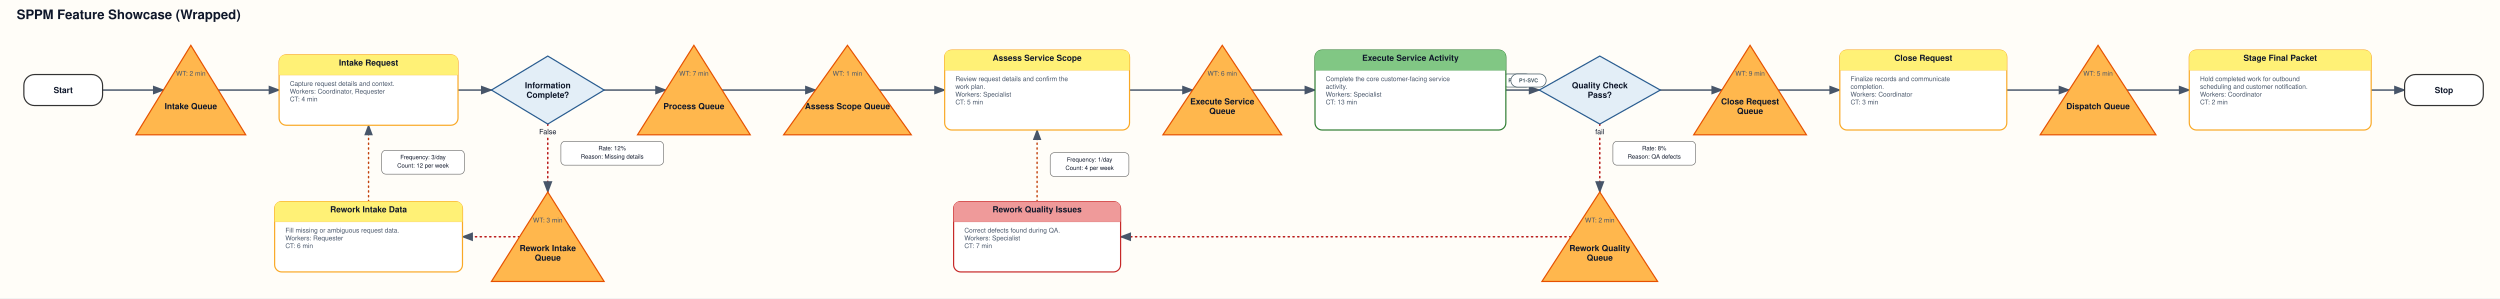
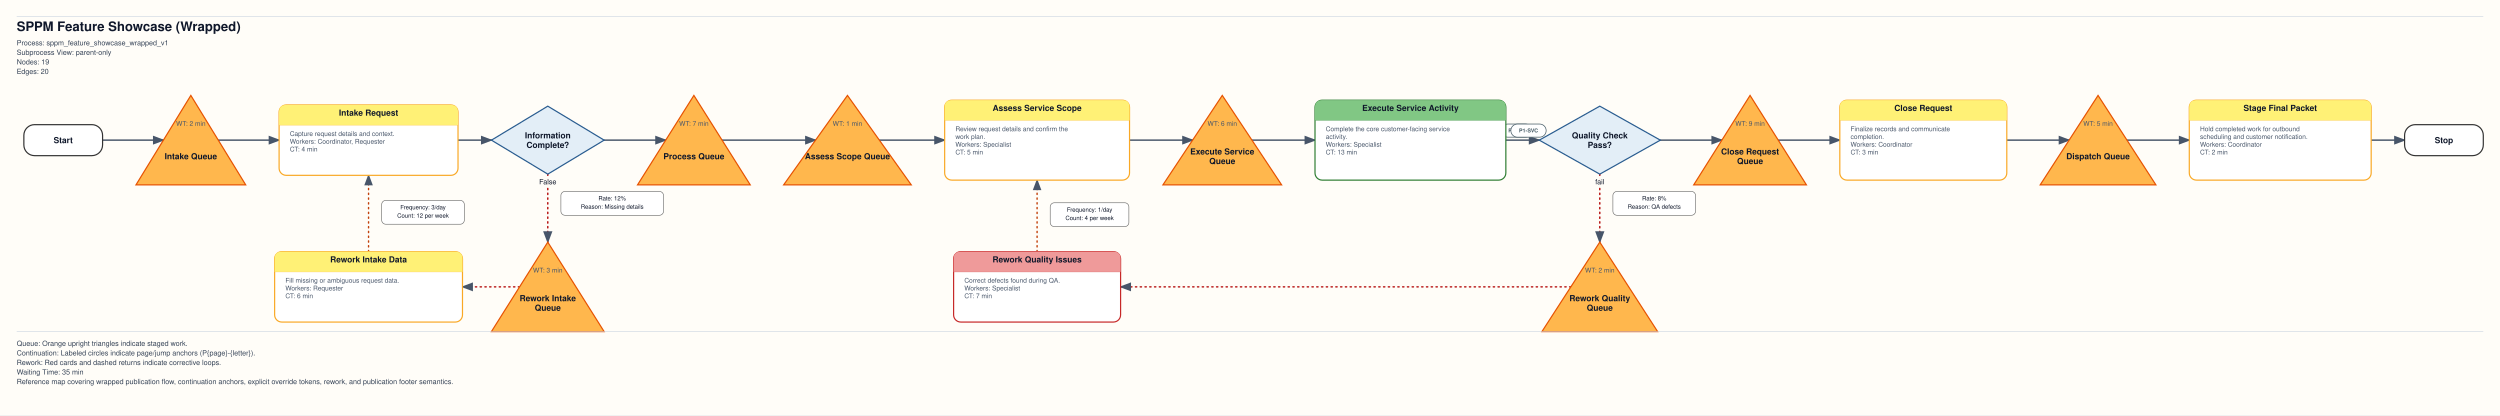
- <svg xmlns="http://www.w3.org/2000/svg" width="4192" height="500" viewBox="0 0 4192 500" data-flo-artifact-kind="svg" data-flo-backend="svg" data-flo-diagram="sppm" data-flo-layout-engine="elk">
+ <svg xmlns="http://www.w3.org/2000/svg" width="4192" height="696" viewBox="0 0 4192 696" data-flo-artifact-kind="svg" data-flo-backend="svg" data-flo-diagram="sppm" data-flo-layout-engine="elk" data-sppm-publication-page-id="main-p1">
  <defs>
    <marker id="flo-sppm-arrow" markerWidth="8" markerHeight="6" refX="7" refY="3" orient="auto" markerUnits="strokeWidth">
      <path d="M0,0 L8,3 L0,6 z" fill="#475569" />
    </marker>
  </defs>
  <rect width="100%" height="100%" fill="#fffdf8" />
-   <text x="28.0" y="32.0" font-family="Helvetica" font-size="22" font-weight="700" fill="#0f172a">SPPM Feature Showcase (Wrapped)</text>
-   <g transform="translate(28.0,64.0)">
+   <g data-sppm-publication-band="header">
+     <line x1="28.0" y1="28.0" x2="4164.0" y2="28.0" stroke="#cbd5e1" stroke-width="1" />
+     <text x="28.0" y="52.0" font-family="Helvetica" font-size="22" font-weight="700" fill="#0f172a">SPPM Feature Showcase (Wrapped)</text>
+     <text x="28.0" y="76.0" font-family="Helvetica" font-size="12" fill="#334155">Process: sppm_feature_showcase_wrapped_v1</text>
+     <text x="28.0" y="92.0" font-family="Helvetica" font-size="12" fill="#334155">Subprocess View: parent-only</text>
+     <text x="28.0" y="108.0" font-family="Helvetica" font-size="12" fill="#334155">Nodes: 19</text>
+     <text x="28.0" y="124.0" font-family="Helvetica" font-size="12" fill="#334155">Edges: 20</text>
+   </g>
+   <g transform="translate(28.0,148.0)">
    <g data-edge-source="assess_scope" data-edge-target="execute_service_wait_queue" data-edge-kind="direct">
      <polyline points="1866.0,87.0 1971.8,87.0" fill="none" stroke="#475569" stroke-width="2.5" stroke-linecap="round" stroke-linejoin="round" marker-end="url(#flo-sppm-arrow)" />
    </g>
    <g data-edge-source="assess_scope_wait_queue" data-edge-target="assess_scope" data-edge-kind="direct">
      <polyline points="1446.5,87.0 1556.0,87.0" fill="none" stroke="#475569" stroke-width="2.5" stroke-linecap="round" stroke-linejoin="round" marker-end="url(#flo-sppm-arrow)" />
    </g>
    <g data-edge-source="complete" data-edge-target="dispatch_queue_wait" data-edge-kind="direct">
      <polyline points="3337.0,87.0 3441.5,87.0" fill="none" stroke="#475569" stroke-width="2.5" stroke-linecap="round" stroke-linejoin="round" marker-end="url(#flo-sppm-arrow)" />
    </g>
    <g data-edge-source="complete_wait_queue" data-edge-target="complete" data-edge-kind="direct">
      <polyline points="2953.8,87.0 3057.0,87.0" fill="none" stroke="#475569" stroke-width="2.5" stroke-linecap="round" stroke-linejoin="round" marker-end="url(#flo-sppm-arrow)" />
    </g>
    <g data-edge-source="dispatch_queue" data-edge-target="stop" data-edge-kind="direct">
      <polyline points="3948.0,87.0 4004.0,87.0" fill="none" stroke="#475569" stroke-width="2.5" stroke-linecap="round" stroke-linejoin="round" marker-end="url(#flo-sppm-arrow)" />
    </g>
    <g data-edge-source="dispatch_queue_wait" data-edge-target="dispatch_queue" data-edge-kind="direct">
      <polyline points="3538.5,87.0 3643.0,87.0" fill="none" stroke="#475569" stroke-width="2.5" stroke-linecap="round" stroke-linejoin="round" marker-end="url(#flo-sppm-arrow)" />
    </g>
    <g data-edge-source="execute_service" data-edge-target="qa" data-edge-kind="direct">
      <polyline points="2497.0,87.0 2553.0,87.0" fill="none" stroke="#475569" stroke-width="2.5" stroke-linecap="round" stroke-linejoin="round" marker-end="url(#flo-sppm-arrow)" />
      <g data-edge-token="P2-QA" data-edge-token-position="source">
        <rect x="2489.0" y="60.0" width="52.0" height="22.0" rx="11" fill="#ffffff" stroke="#455A64" stroke-width="1.2" />
        <text x="2515.0" y="74.0" text-anchor="middle" font-family="Helvetica" font-size="9" font-weight="600" fill="#455A64">P2-QA</text>
      </g>
      <g data-edge-token="P1-SVC" data-edge-token-position="target">
        <rect x="2505.4" y="60.0" width="59.2" height="22.0" rx="11" fill="#ffffff" stroke="#455A64" stroke-width="1.2" />
        <text x="2535.0" y="74.0" text-anchor="middle" font-family="Helvetica" font-size="9" font-weight="600" fill="#455A64">P1-SVC</text>
      </g>
    </g>
    <g data-edge-source="execute_service_wait_queue" data-edge-target="execute_service" data-edge-kind="direct">
      <polyline points="2071.2,87.0 2177.0,87.0" fill="none" stroke="#475569" stroke-width="2.5" stroke-linecap="round" stroke-linejoin="round" marker-end="url(#flo-sppm-arrow)" />
    </g>
    <g data-edge-source="intake" data-edge-target="triage" data-edge-kind="direct">
      <polyline points="740.0,87.0 796.0,87.0" fill="none" stroke="#475569" stroke-width="2.5" stroke-linecap="round" stroke-linejoin="round" marker-end="url(#flo-sppm-arrow)" />
    </g>
    <g data-edge-source="intake_wait_queue" data-edge-target="intake" data-edge-kind="direct">
      <polyline points="338.0,87.0 440.0,87.0" fill="none" stroke="#475569" stroke-width="2.5" stroke-linecap="round" stroke-linejoin="round" marker-end="url(#flo-sppm-arrow)" />
    </g>
    <g data-edge-source="process_queue" data-edge-target="assess_scope_wait_queue" data-edge-kind="direct">
      <polyline points="1182.8,87.0 1339.5,87.0" fill="none" stroke="#475569" stroke-width="2.5" stroke-linecap="round" stroke-linejoin="round" marker-end="url(#flo-sppm-arrow)" />
    </g>
    <g data-edge-source="qa" data-edge-target="complete_wait_queue" data-edge-kind="direct">
      <polyline points="2756.0,87.0 2859.2,87.0" fill="none" stroke="#475569" stroke-width="2.5" stroke-linecap="round" stroke-linejoin="round" marker-end="url(#flo-sppm-arrow)" />
      <rect x="2645.0" y="72.0" width="28.0" height="18.0" rx="7" fill="#fffdf8" fill-opacity="0.95" />
      <text x="2659.0" y="85.0" text-anchor="middle" font-family="Helvetica" font-size="12" fill="#0f172a">pass</text>
    </g>
    <g data-edge-source="qa" data-edge-target="rework_quality_wait_queue" data-edge-kind="rework" data-edge-rework-variant="branch">
      <polyline points="2654.5,144.0 2654.5,258.0" fill="none" stroke="#b91c1c" stroke-width="2.6" stroke-linecap="round" stroke-linejoin="round" marker-end="url(#flo-sppm-arrow)" stroke-dasharray="2 6" />
      <rect x="2640.5" y="148.0" width="28.0" height="18.0" rx="7" fill="#fffdf8" fill-opacity="0.95" />
      <text x="2654.5" y="161.0" text-anchor="middle" font-family="Helvetica" font-size="12" fill="#0f172a">fail</text>
      <rect x="2676.5" y="173.0" width="138.6" height="40.0" rx="7" fill="#ffffff" stroke="#666666" stroke-width="1" fill-opacity="0.96" />
      <text x="2745.8" y="188.0" text-anchor="middle" font-family="Helvetica" font-size="10" font-weight="400" fill="#0f172a">Rate: 8%</text>
      <text x="2745.8" y="202.0" text-anchor="middle" font-family="Helvetica" font-size="10" font-weight="400" fill="#0f172a">Reason: QA defects</text>
    </g>
    <g data-edge-source="rework_intake" data-edge-target="intake" data-edge-kind="rework" data-edge-rework-variant="return">
      <polyline points="590.0,274.0 590.0,146.0" fill="none" stroke="#c2410c" stroke-width="2.4" stroke-linecap="round" stroke-linejoin="round" marker-end="url(#flo-sppm-arrow)" stroke-dasharray="2 6" />
      <rect x="612.0" y="188.0" width="138.6" height="40.0" rx="7" fill="#ffffff" stroke="#666666" stroke-width="1" fill-opacity="0.96" />
      <text x="681.3" y="203.0" text-anchor="middle" font-family="Helvetica" font-size="10" font-weight="400" fill="#0f172a">Frequency: 3/day</text>
      <text x="681.3" y="217.0" text-anchor="middle" font-family="Helvetica" font-size="10" font-weight="400" fill="#0f172a">Count: 12 per week</text>
    </g>
    <g data-edge-source="rework_intake_wait_queue" data-edge-target="rework_intake" data-edge-kind="rework">
      <polyline points="843.2,333.0 747.5,333.0" fill="none" stroke="#b91c1c" stroke-width="2.5" stroke-linecap="round" stroke-linejoin="round" marker-end="url(#flo-sppm-arrow)" stroke-dasharray="2 6" />
    </g>
    <g data-edge-source="rework_quality" data-edge-target="assess_scope" data-edge-kind="rework" data-edge-rework-variant="return">
      <polyline points="1711.0,274.0 1711.0,154.0" fill="none" stroke="#c2410c" stroke-width="2.4" stroke-linecap="round" stroke-linejoin="round" marker-end="url(#flo-sppm-arrow)" stroke-dasharray="2 6" />
      <rect x="1733.0" y="192.0" width="131.9" height="40.0" rx="7" fill="#ffffff" stroke="#666666" stroke-width="1" fill-opacity="0.96" />
      <text x="1799.0" y="207.0" text-anchor="middle" font-family="Helvetica" font-size="10" font-weight="400" fill="#0f172a">Frequency: 1/day</text>
      <text x="1799.0" y="221.0" text-anchor="middle" font-family="Helvetica" font-size="10" font-weight="400" fill="#0f172a">Count: 4 per week</text>
    </g>
    <g data-edge-source="rework_quality_wait_queue" data-edge-target="rework_quality" data-edge-kind="rework">
      <polyline points="2606.0,333.0 1851.0,333.0" fill="none" stroke="#b91c1c" stroke-width="2.5" stroke-linecap="round" stroke-linejoin="round" marker-end="url(#flo-sppm-arrow)" stroke-dasharray="2 6" />
    </g>
    <g data-edge-source="start" data-edge-target="intake_wait_queue" data-edge-kind="direct">
      <polyline points="144.0,87.0 246.0,87.0" fill="none" stroke="#475569" stroke-width="2.5" stroke-linecap="round" stroke-linejoin="round" marker-end="url(#flo-sppm-arrow)" />
    </g>
    <g data-edge-source="triage" data-edge-target="process_queue" data-edge-kind="direct">
      <polyline points="985.0,87.0 1088.2,87.0" fill="none" stroke="#475569" stroke-width="2.5" stroke-linecap="round" stroke-linejoin="round" marker-end="url(#flo-sppm-arrow)" />
      <rect x="876.5" y="72.0" width="28.0" height="18.0" rx="7" fill="#fffdf8" fill-opacity="0.95" />
      <text x="890.5" y="85.0" text-anchor="middle" font-family="Helvetica" font-size="12" fill="#0f172a">True</text>
    </g>
    <g data-edge-source="triage" data-edge-target="rework_intake_wait_queue" data-edge-kind="rework" data-edge-rework-variant="branch">
      <polyline points="890.5,144.0 890.5,258.0" fill="none" stroke="#b91c1c" stroke-width="2.6" stroke-linecap="round" stroke-linejoin="round" marker-end="url(#flo-sppm-arrow)" stroke-dasharray="2 6" />
      <rect x="873.0" y="148.0" width="35.0" height="18.0" rx="7" fill="#fffdf8" fill-opacity="0.95" />
      <text x="890.5" y="161.0" text-anchor="middle" font-family="Helvetica" font-size="12" fill="#0f172a">False</text>
      <rect x="912.5" y="173.0" width="172.1" height="40.0" rx="7" fill="#ffffff" stroke="#666666" stroke-width="1" fill-opacity="0.96" />
      <text x="998.5" y="188.0" text-anchor="middle" font-family="Helvetica" font-size="10" font-weight="400" fill="#0f172a">Rate: 12%</text>
      <text x="998.5" y="202.0" text-anchor="middle" font-family="Helvetica" font-size="10" font-weight="400" fill="#0f172a">Reason: Missing details</text>
    </g>
    <g data-node-id="start" data-node-kind="start">
      <rect x="12.0" y="61.0" width="132.0" height="52.0" rx="18" fill="#FFFFFF" stroke="#333333" stroke-width="2" />
      <text x="78.0" y="92.0" text-anchor="middle" font-family="Helvetica" font-size="14" font-weight="600" fill="#0f172a">Start</text>
    </g>
    <g data-node-id="intake_wait_queue" data-node-kind="queue">
      <polygon data-node-queue-body="true" points="200.0,162.0 384.0,162.0 292.0,12.0" fill="#FFB74D" stroke="#E65100" stroke-width="2" />
      <text x="292.0" y="119.0" text-anchor="middle" font-family="Helvetica" font-size="14" font-weight="600" fill="#0f172a">Intake Queue</text>
      <text x="292.0" y="63.0" text-anchor="middle" font-family="Helvetica" font-size="11" font-weight="400" fill="#475569">WT: 2 min</text>
    </g>
    <g data-node-id="intake" data-node-kind="task">
      <rect x="440.0" y="28.0" width="300.0" height="118.0" rx="12" fill="white" stroke="#F9A825" stroke-width="2" />
      <path data-node-header="top-rounded" d="M 452.0 28.0 L 728.0 28.0 Q 740.0 28.0 740.0 40.0 L 740.0 62.0 L 440.0 62.0 L 440.0 40.0 Q 440.0 28.0 452.0 28.0 Z" fill="#FFF176" stroke="none" />
      <line x1="440.0" y1="62.0" x2="740.0" y2="62.0" stroke="#F9A825" stroke-width="1" opacity="0.35" />
      <text x="590.0" y="46.0" text-anchor="middle" font-family="Helvetica" font-size="14" font-weight="600" fill="#0f172a">Intake Request</text>
      <text x="458.0" y="80.0" text-anchor="start" font-family="Helvetica" font-size="11" font-weight="400" fill="#475569">Capture request details and context.</text>
      <text x="458.0" y="93.0" text-anchor="start" font-family="Helvetica" font-size="11" font-weight="400" fill="#475569">Workers: Coordinator, Requester</text>
      <text x="458.0" y="106.0" text-anchor="start" font-family="Helvetica" font-size="11" font-weight="400" fill="#475569">CT: 4 min</text>
    </g>
    <g data-node-id="triage" data-node-kind="decision">
      <polygon points="890.5,30.0 985.0,87.0 890.5,144.0 796.0,87.0" fill="#E3EEF7" stroke="#285B8F" stroke-width="2" />
      <text x="890.5" y="84.0" text-anchor="middle" font-family="Helvetica" font-size="14" font-weight="600" fill="#0f172a">Information</text>
      <text x="890.5" y="100.0" text-anchor="middle" font-family="Helvetica" font-size="14" font-weight="600" fill="#0f172a">Complete?</text>
    </g>
    <g data-node-id="rework_intake_wait_queue" data-node-kind="queue">
      <polygon data-node-queue-body="true" points="796.0,408.0 985.0,408.0 890.5,258.0" fill="#FFB74D" stroke="#E65100" stroke-width="2" />
      <text x="890.5" y="357.0" text-anchor="middle" font-family="Helvetica" font-size="14" font-weight="600" fill="#0f172a">Rework Intake</text>
      <text x="890.5" y="373.0" text-anchor="middle" font-family="Helvetica" font-size="14" font-weight="600" fill="#0f172a">Queue</text>
      <text x="890.5" y="309.0" text-anchor="middle" font-family="Helvetica" font-size="11" font-weight="400" fill="#475569">WT: 3 min</text>
    </g>
    <g data-node-id="rework_intake" data-node-kind="task">
      <rect x="432.5" y="274.0" width="315.0" height="118.0" rx="12" fill="white" stroke="#F9A825" stroke-width="2" />
      <path data-node-header="top-rounded" d="M 444.5 274.0 L 735.5 274.0 Q 747.5 274.0 747.5 286.0 L 747.5 308.0 L 432.5 308.0 L 432.5 286.0 Q 432.5 274.0 444.5 274.0 Z" fill="#FFF176" stroke="none" />
      <line x1="432.5" y1="308.0" x2="747.5" y2="308.0" stroke="#F9A825" stroke-width="1" opacity="0.35" />
      <text x="590.0" y="292.0" text-anchor="middle" font-family="Helvetica" font-size="14" font-weight="600" fill="#0f172a">Rework Intake Data</text>
      <text x="450.5" y="326.0" text-anchor="start" font-family="Helvetica" font-size="11" font-weight="400" fill="#475569">Fill missing or ambiguous request data.</text>
      <text x="450.5" y="339.0" text-anchor="start" font-family="Helvetica" font-size="11" font-weight="400" fill="#475569">Workers: Requester</text>
      <text x="450.5" y="352.0" text-anchor="start" font-family="Helvetica" font-size="11" font-weight="400" fill="#475569">CT: 6 min</text>
    </g>
    <g data-node-id="process_queue" data-node-kind="queue">
      <polygon data-node-queue-body="true" points="1041.0,162.0 1230.0,162.0 1135.5,12.0" fill="#FFB74D" stroke="#E65100" stroke-width="2" />
      <text x="1135.5" y="119.0" text-anchor="middle" font-family="Helvetica" font-size="14" font-weight="600" fill="#0f172a">Process Queue</text>
      <text x="1135.5" y="63.0" text-anchor="middle" font-family="Helvetica" font-size="11" font-weight="400" fill="#475569">WT: 7 min</text>
    </g>
    <g data-node-id="assess_scope_wait_queue" data-node-kind="queue">
      <polygon data-node-queue-body="true" points="1286.0,162.0 1500.0,162.0 1393.0,12.0" fill="#FFB74D" stroke="#E65100" stroke-width="2" />
      <text x="1393.0" y="119.0" text-anchor="middle" font-family="Helvetica" font-size="14" font-weight="600" fill="#0f172a">Assess Scope Queue</text>
      <text x="1393.0" y="63.0" text-anchor="middle" font-family="Helvetica" font-size="11" font-weight="400" fill="#475569">WT: 1 min</text>
    </g>
    <g data-node-id="assess_scope" data-node-kind="task">
      <rect x="1556.0" y="20.0" width="310.0" height="134.0" rx="12" fill="white" stroke="#F9A825" stroke-width="2" />
      <path data-node-header="top-rounded" d="M 1568.0 20.0 L 1854.0 20.0 Q 1866.0 20.0 1866.0 32.0 L 1866.0 54.0 L 1556.0 54.0 L 1556.0 32.0 Q 1556.0 20.0 1568.0 20.0 Z" fill="#FFF176" stroke="none" />
      <line x1="1556.0" y1="54.0" x2="1866.0" y2="54.0" stroke="#F9A825" stroke-width="1" opacity="0.35" />
      <text x="1711.0" y="38.0" text-anchor="middle" font-family="Helvetica" font-size="14" font-weight="600" fill="#0f172a">Assess Service Scope</text>
      <text x="1574.0" y="72.0" text-anchor="start" font-family="Helvetica" font-size="11" font-weight="400" fill="#475569">Review request details and confirm the</text>
      <text x="1574.0" y="85.0" text-anchor="start" font-family="Helvetica" font-size="11" font-weight="400" fill="#475569">work plan.</text>
      <text x="1574.0" y="98.0" text-anchor="start" font-family="Helvetica" font-size="11" font-weight="400" fill="#475569">Workers: Specialist</text>
      <text x="1574.0" y="111.0" text-anchor="start" font-family="Helvetica" font-size="11" font-weight="400" fill="#475569">CT: 5 min</text>
    </g>
    <g data-node-id="execute_service_wait_queue" data-node-kind="queue">
      <polygon data-node-queue-body="true" points="1922.0,162.0 2121.0,162.0 2021.5,12.0" fill="#FFB74D" stroke="#E65100" stroke-width="2" />
      <text x="2021.5" y="111.0" text-anchor="middle" font-family="Helvetica" font-size="14" font-weight="600" fill="#0f172a">Execute Service</text>
      <text x="2021.5" y="127.0" text-anchor="middle" font-family="Helvetica" font-size="14" font-weight="600" fill="#0f172a">Queue</text>
      <text x="2021.5" y="63.0" text-anchor="middle" font-family="Helvetica" font-size="11" font-weight="400" fill="#475569">WT: 6 min</text>
    </g>
    <g data-node-id="execute_service" data-node-kind="task">
      <rect x="2177.0" y="20.0" width="320.0" height="134.0" rx="12" fill="white" stroke="#2E7D32" stroke-width="2" />
      <path data-node-header="top-rounded" d="M 2189.0 20.0 L 2485.0 20.0 Q 2497.0 20.0 2497.0 32.0 L 2497.0 54.0 L 2177.0 54.0 L 2177.0 32.0 Q 2177.0 20.0 2189.0 20.0 Z" fill="#81C784" stroke="none" />
      <line x1="2177.0" y1="54.0" x2="2497.0" y2="54.0" stroke="#2E7D32" stroke-width="1" opacity="0.35" />
      <text x="2337.0" y="38.0" text-anchor="middle" font-family="Helvetica" font-size="14" font-weight="600" fill="#0f172a">Execute Service Activity</text>
      <text x="2195.0" y="72.0" text-anchor="start" font-family="Helvetica" font-size="11" font-weight="400" fill="#475569">Complete the core customer-facing service</text>
      <text x="2195.0" y="85.0" text-anchor="start" font-family="Helvetica" font-size="11" font-weight="400" fill="#475569">activity.</text>
      <text x="2195.0" y="98.0" text-anchor="start" font-family="Helvetica" font-size="11" font-weight="400" fill="#475569">Workers: Specialist</text>
      <text x="2195.0" y="111.0" text-anchor="start" font-family="Helvetica" font-size="11" font-weight="400" fill="#475569">CT: 13 min</text>
    </g>
    <g data-node-id="qa" data-node-kind="decision">
      <polygon points="2654.5,30.0 2756.0,87.0 2654.5,144.0 2553.0,87.0" fill="#E3EEF7" stroke="#285B8F" stroke-width="2" />
      <text x="2654.5" y="84.0" text-anchor="middle" font-family="Helvetica" font-size="14" font-weight="600" fill="#0f172a">Quality Check</text>
      <text x="2654.5" y="100.0" text-anchor="middle" font-family="Helvetica" font-size="14" font-weight="600" fill="#0f172a">Pass?</text>
    </g>
    <g data-node-id="rework_quality_wait_queue" data-node-kind="queue">
      <polygon data-node-queue-body="true" points="2557.5,408.0 2751.5,408.0 2654.5,258.0" fill="#FFB74D" stroke="#E65100" stroke-width="2" />
      <text x="2654.5" y="357.0" text-anchor="middle" font-family="Helvetica" font-size="14" font-weight="600" fill="#0f172a">Rework Quality</text>
      <text x="2654.5" y="373.0" text-anchor="middle" font-family="Helvetica" font-size="14" font-weight="600" fill="#0f172a">Queue</text>
      <text x="2654.5" y="309.0" text-anchor="middle" font-family="Helvetica" font-size="11" font-weight="400" fill="#475569">WT: 2 min</text>
    </g>
    <g data-node-id="rework_quality" data-node-kind="task">
      <rect x="1571.0" y="274.0" width="280.0" height="118.0" rx="12" fill="white" stroke="#C62828" stroke-width="2" />
      <path data-node-header="top-rounded" d="M 1583.0 274.0 L 1839.0 274.0 Q 1851.0 274.0 1851.0 286.0 L 1851.0 308.0 L 1571.0 308.0 L 1571.0 286.0 Q 1571.0 274.0 1583.0 274.0 Z" fill="#EF9A9A" stroke="none" />
      <line x1="1571.0" y1="308.0" x2="1851.0" y2="308.0" stroke="#C62828" stroke-width="1" opacity="0.35" />
      <text x="1711.0" y="292.0" text-anchor="middle" font-family="Helvetica" font-size="14" font-weight="600" fill="#0f172a">Rework Quality Issues</text>
      <text x="1589.0" y="326.0" text-anchor="start" font-family="Helvetica" font-size="11" font-weight="400" fill="#475569">Correct defects found during QA.</text>
      <text x="1589.0" y="339.0" text-anchor="start" font-family="Helvetica" font-size="11" font-weight="400" fill="#475569">Workers: Specialist</text>
      <text x="1589.0" y="352.0" text-anchor="start" font-family="Helvetica" font-size="11" font-weight="400" fill="#475569">CT: 7 min</text>
    </g>
    <g data-node-id="complete_wait_queue" data-node-kind="queue">
      <polygon data-node-queue-body="true" points="2812.0,162.0 3001.0,162.0 2906.5,12.0" fill="#FFB74D" stroke="#E65100" stroke-width="2" />
      <text x="2906.5" y="111.0" text-anchor="middle" font-family="Helvetica" font-size="14" font-weight="600" fill="#0f172a">Close Request</text>
      <text x="2906.5" y="127.0" text-anchor="middle" font-family="Helvetica" font-size="14" font-weight="600" fill="#0f172a">Queue</text>
      <text x="2906.5" y="63.0" text-anchor="middle" font-family="Helvetica" font-size="11" font-weight="400" fill="#475569">WT: 9 min</text>
    </g>
    <g data-node-id="complete" data-node-kind="task">
      <rect x="3057.0" y="20.0" width="280.0" height="134.0" rx="12" fill="white" stroke="#F9A825" stroke-width="2" />
      <path data-node-header="top-rounded" d="M 3069.0 20.0 L 3325.0 20.0 Q 3337.0 20.0 3337.0 32.0 L 3337.0 54.0 L 3057.0 54.0 L 3057.0 32.0 Q 3057.0 20.0 3069.0 20.0 Z" fill="#FFF176" stroke="none" />
      <line x1="3057.0" y1="54.0" x2="3337.0" y2="54.0" stroke="#F9A825" stroke-width="1" opacity="0.35" />
      <text x="3197.0" y="38.0" text-anchor="middle" font-family="Helvetica" font-size="14" font-weight="600" fill="#0f172a">Close Request</text>
      <text x="3075.0" y="72.0" text-anchor="start" font-family="Helvetica" font-size="11" font-weight="400" fill="#475569">Finalize records and communicate</text>
      <text x="3075.0" y="85.0" text-anchor="start" font-family="Helvetica" font-size="11" font-weight="400" fill="#475569">completion.</text>
      <text x="3075.0" y="98.0" text-anchor="start" font-family="Helvetica" font-size="11" font-weight="400" fill="#475569">Workers: Coordinator</text>
      <text x="3075.0" y="111.0" text-anchor="start" font-family="Helvetica" font-size="11" font-weight="400" fill="#475569">CT: 3 min</text>
    </g>
    <g data-node-id="dispatch_queue_wait" data-node-kind="queue">
      <polygon data-node-queue-body="true" points="3393.0,162.0 3587.0,162.0 3490.0,12.0" fill="#FFB74D" stroke="#E65100" stroke-width="2" />
      <text x="3490.0" y="119.0" text-anchor="middle" font-family="Helvetica" font-size="14" font-weight="600" fill="#0f172a">Dispatch Queue</text>
      <text x="3490.0" y="63.0" text-anchor="middle" font-family="Helvetica" font-size="11" font-weight="400" fill="#475569">WT: 5 min</text>
    </g>
    <g data-node-id="dispatch_queue" data-node-kind="task">
      <rect x="3643.0" y="20.0" width="305.0" height="134.0" rx="12" fill="white" stroke="#F9A825" stroke-width="2" />
      <path data-node-header="top-rounded" d="M 3655.0 20.0 L 3936.0 20.0 Q 3948.0 20.0 3948.0 32.0 L 3948.0 54.0 L 3643.0 54.0 L 3643.0 32.0 Q 3643.0 20.0 3655.0 20.0 Z" fill="#FFF176" stroke="none" />
      <line x1="3643.0" y1="54.0" x2="3948.0" y2="54.0" stroke="#F9A825" stroke-width="1" opacity="0.35" />
      <text x="3795.5" y="38.0" text-anchor="middle" font-family="Helvetica" font-size="14" font-weight="600" fill="#0f172a">Stage Final Packet</text>
      <text x="3661.0" y="72.0" text-anchor="start" font-family="Helvetica" font-size="11" font-weight="400" fill="#475569">Hold completed work for outbound</text>
      <text x="3661.0" y="85.0" text-anchor="start" font-family="Helvetica" font-size="11" font-weight="400" fill="#475569">scheduling and customer notification.</text>
      <text x="3661.0" y="98.0" text-anchor="start" font-family="Helvetica" font-size="11" font-weight="400" fill="#475569">Workers: Coordinator</text>
      <text x="3661.0" y="111.0" text-anchor="start" font-family="Helvetica" font-size="11" font-weight="400" fill="#475569">CT: 2 min</text>
    </g>
    <g data-node-id="stop" data-node-kind="end">
      <rect x="4004.0" y="61.0" width="132.0" height="52.0" rx="18" fill="#FFFFFF" stroke="#333333" stroke-width="2" />
      <text x="4070.0" y="92.0" text-anchor="middle" font-family="Helvetica" font-size="14" font-weight="600" fill="#0f172a">Stop</text>
    </g>
  </g>
+   <g data-sppm-publication-band="footer">
+     <line x1="28.0" y1="556.0" x2="4164.0" y2="556.0" stroke="#cbd5e1" stroke-width="1" />
+     <text x="28.0" y="580.0" font-family="Helvetica" font-size="12" fill="#334155">Queue: Orange upright triangles indicate staged work.</text>
+     <text x="28.0" y="596.0" font-family="Helvetica" font-size="12" fill="#334155">Continuation: Labeled circles indicate page/jump anchors (P{page}-{letter}).</text>
+     <text x="28.0" y="612.0" font-family="Helvetica" font-size="12" fill="#334155">Rework: Red cards and dashed returns indicate corrective loops.</text>
+     <text x="28.0" y="628.0" font-family="Helvetica" font-size="12" fill="#334155">Waiting Time: 35 min</text>
+     <text x="28.0" y="644.0" font-family="Helvetica" font-size="12" fill="#334155">Reference map covering wrapped publication flow, continuation anchors, explicit override tokens, rework, and publication footer semantics.</text>
+   </g>
</svg>
